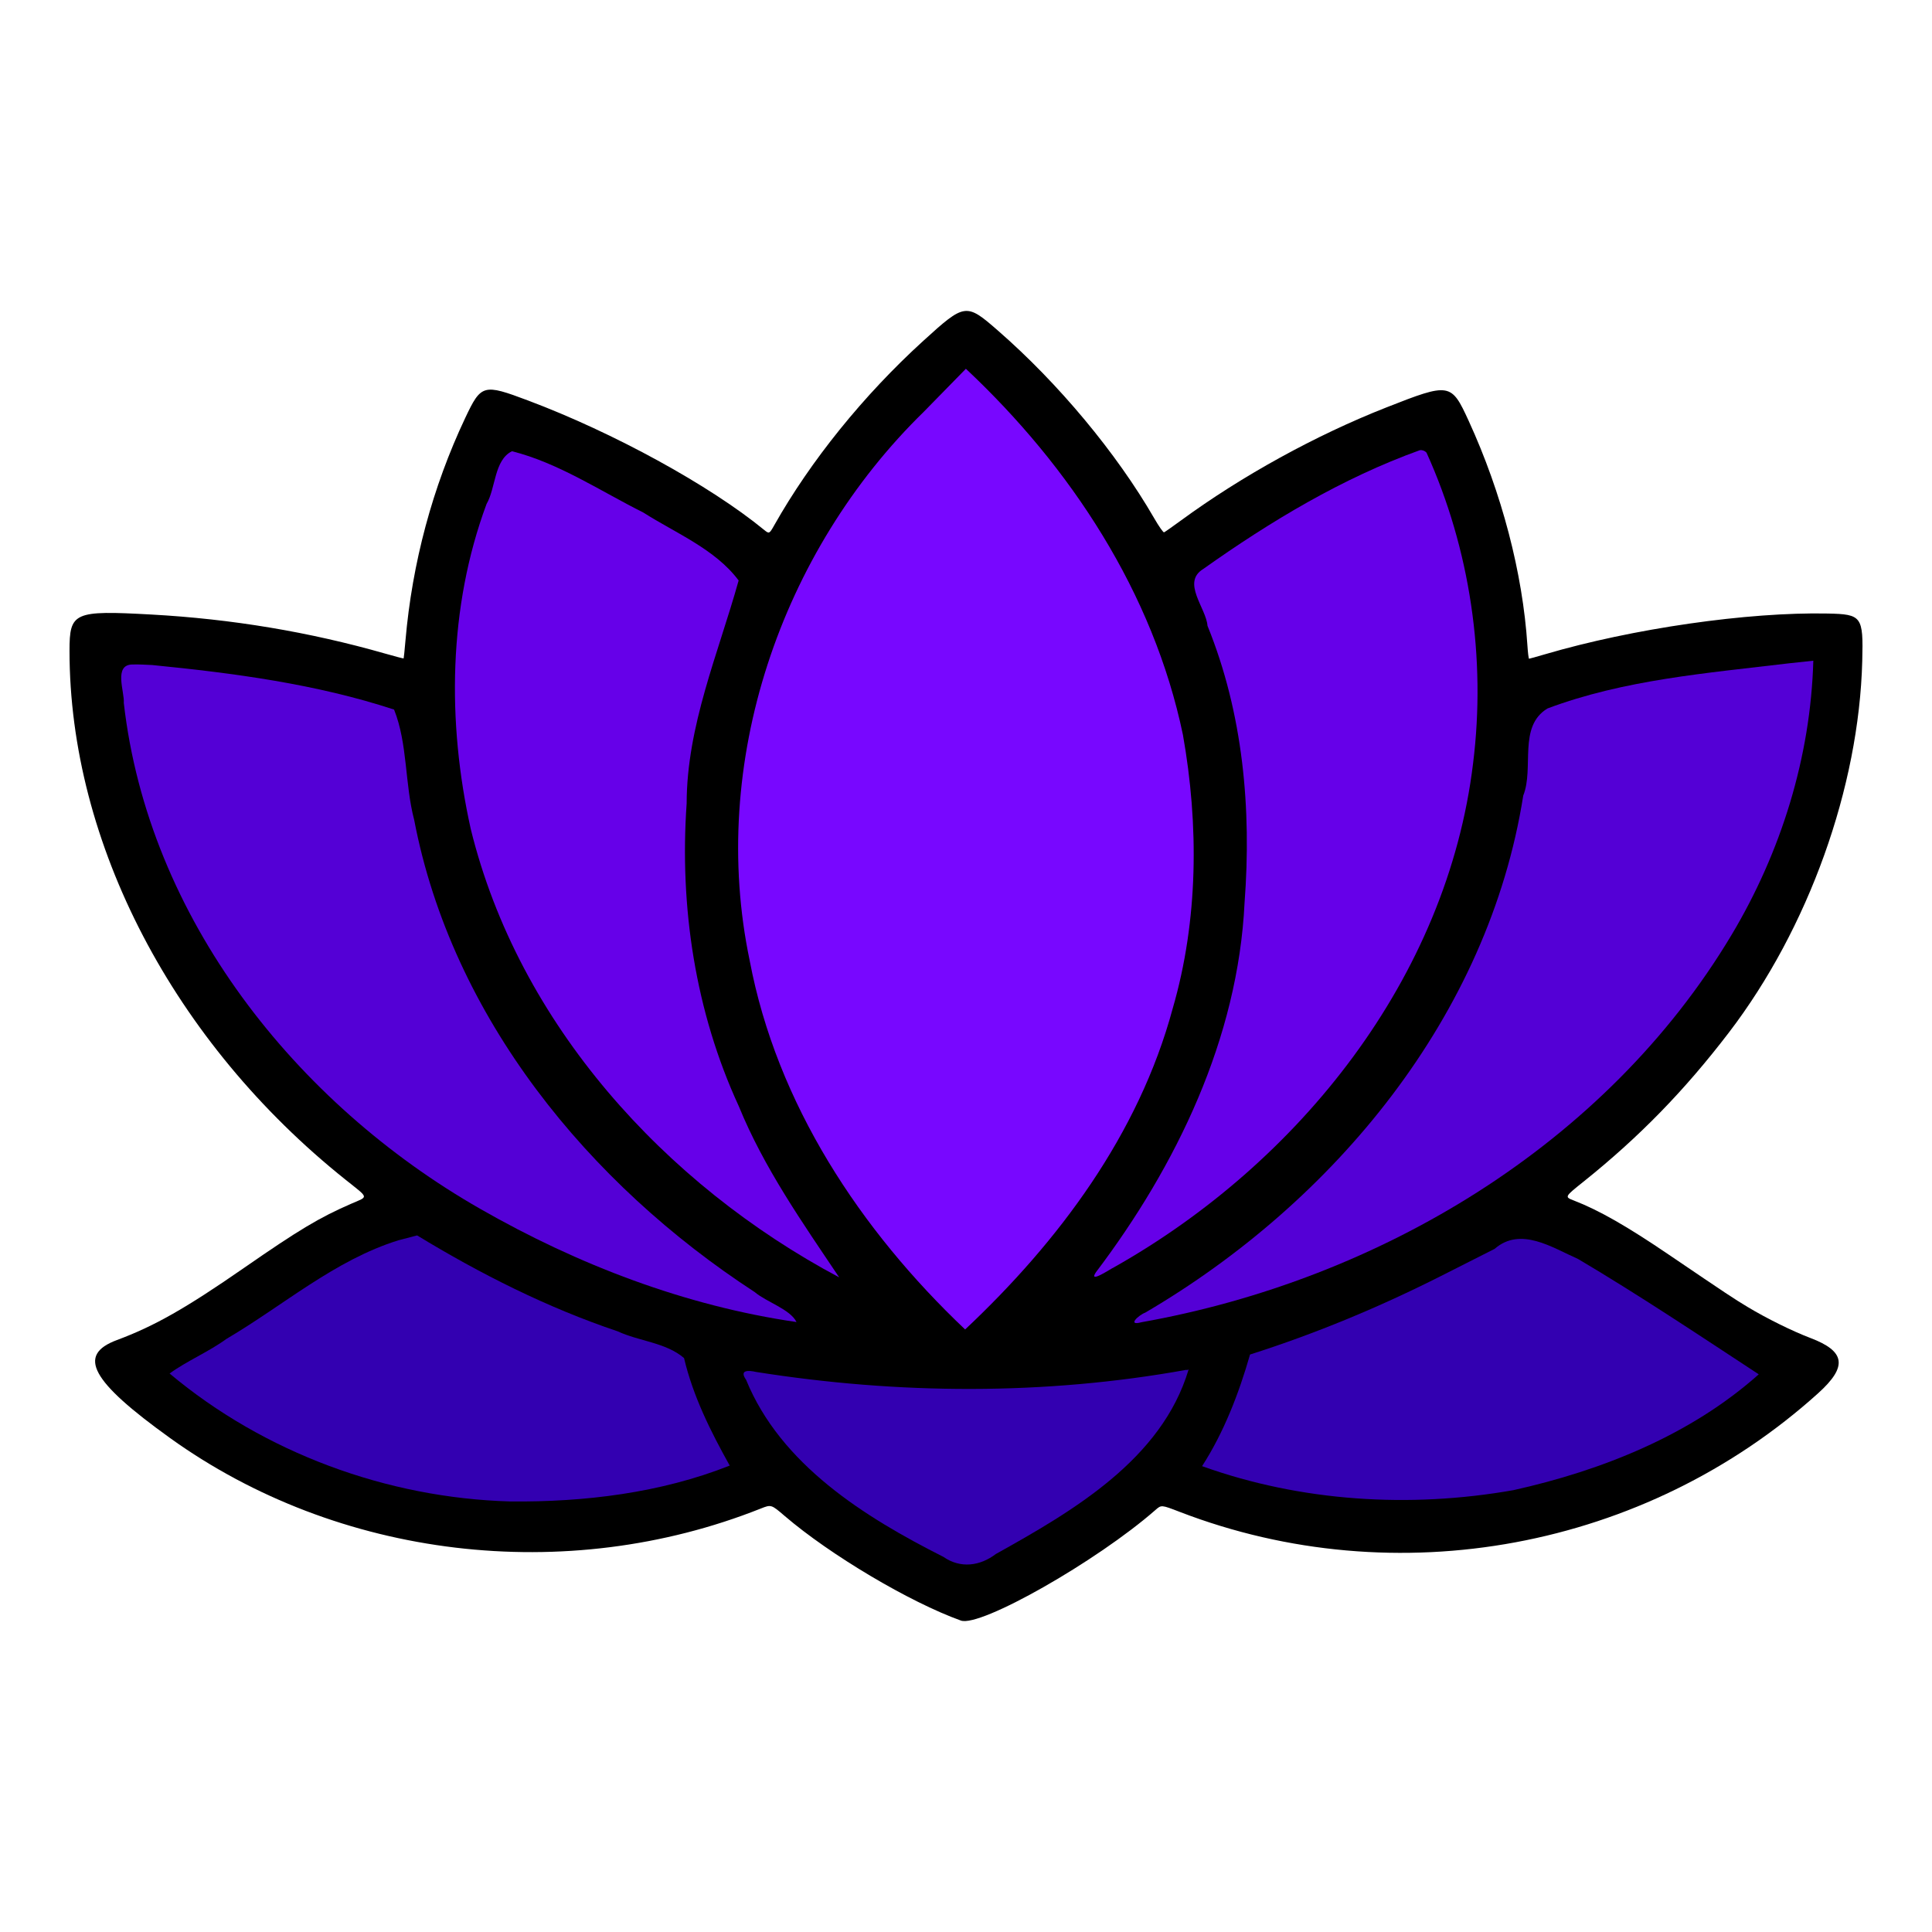
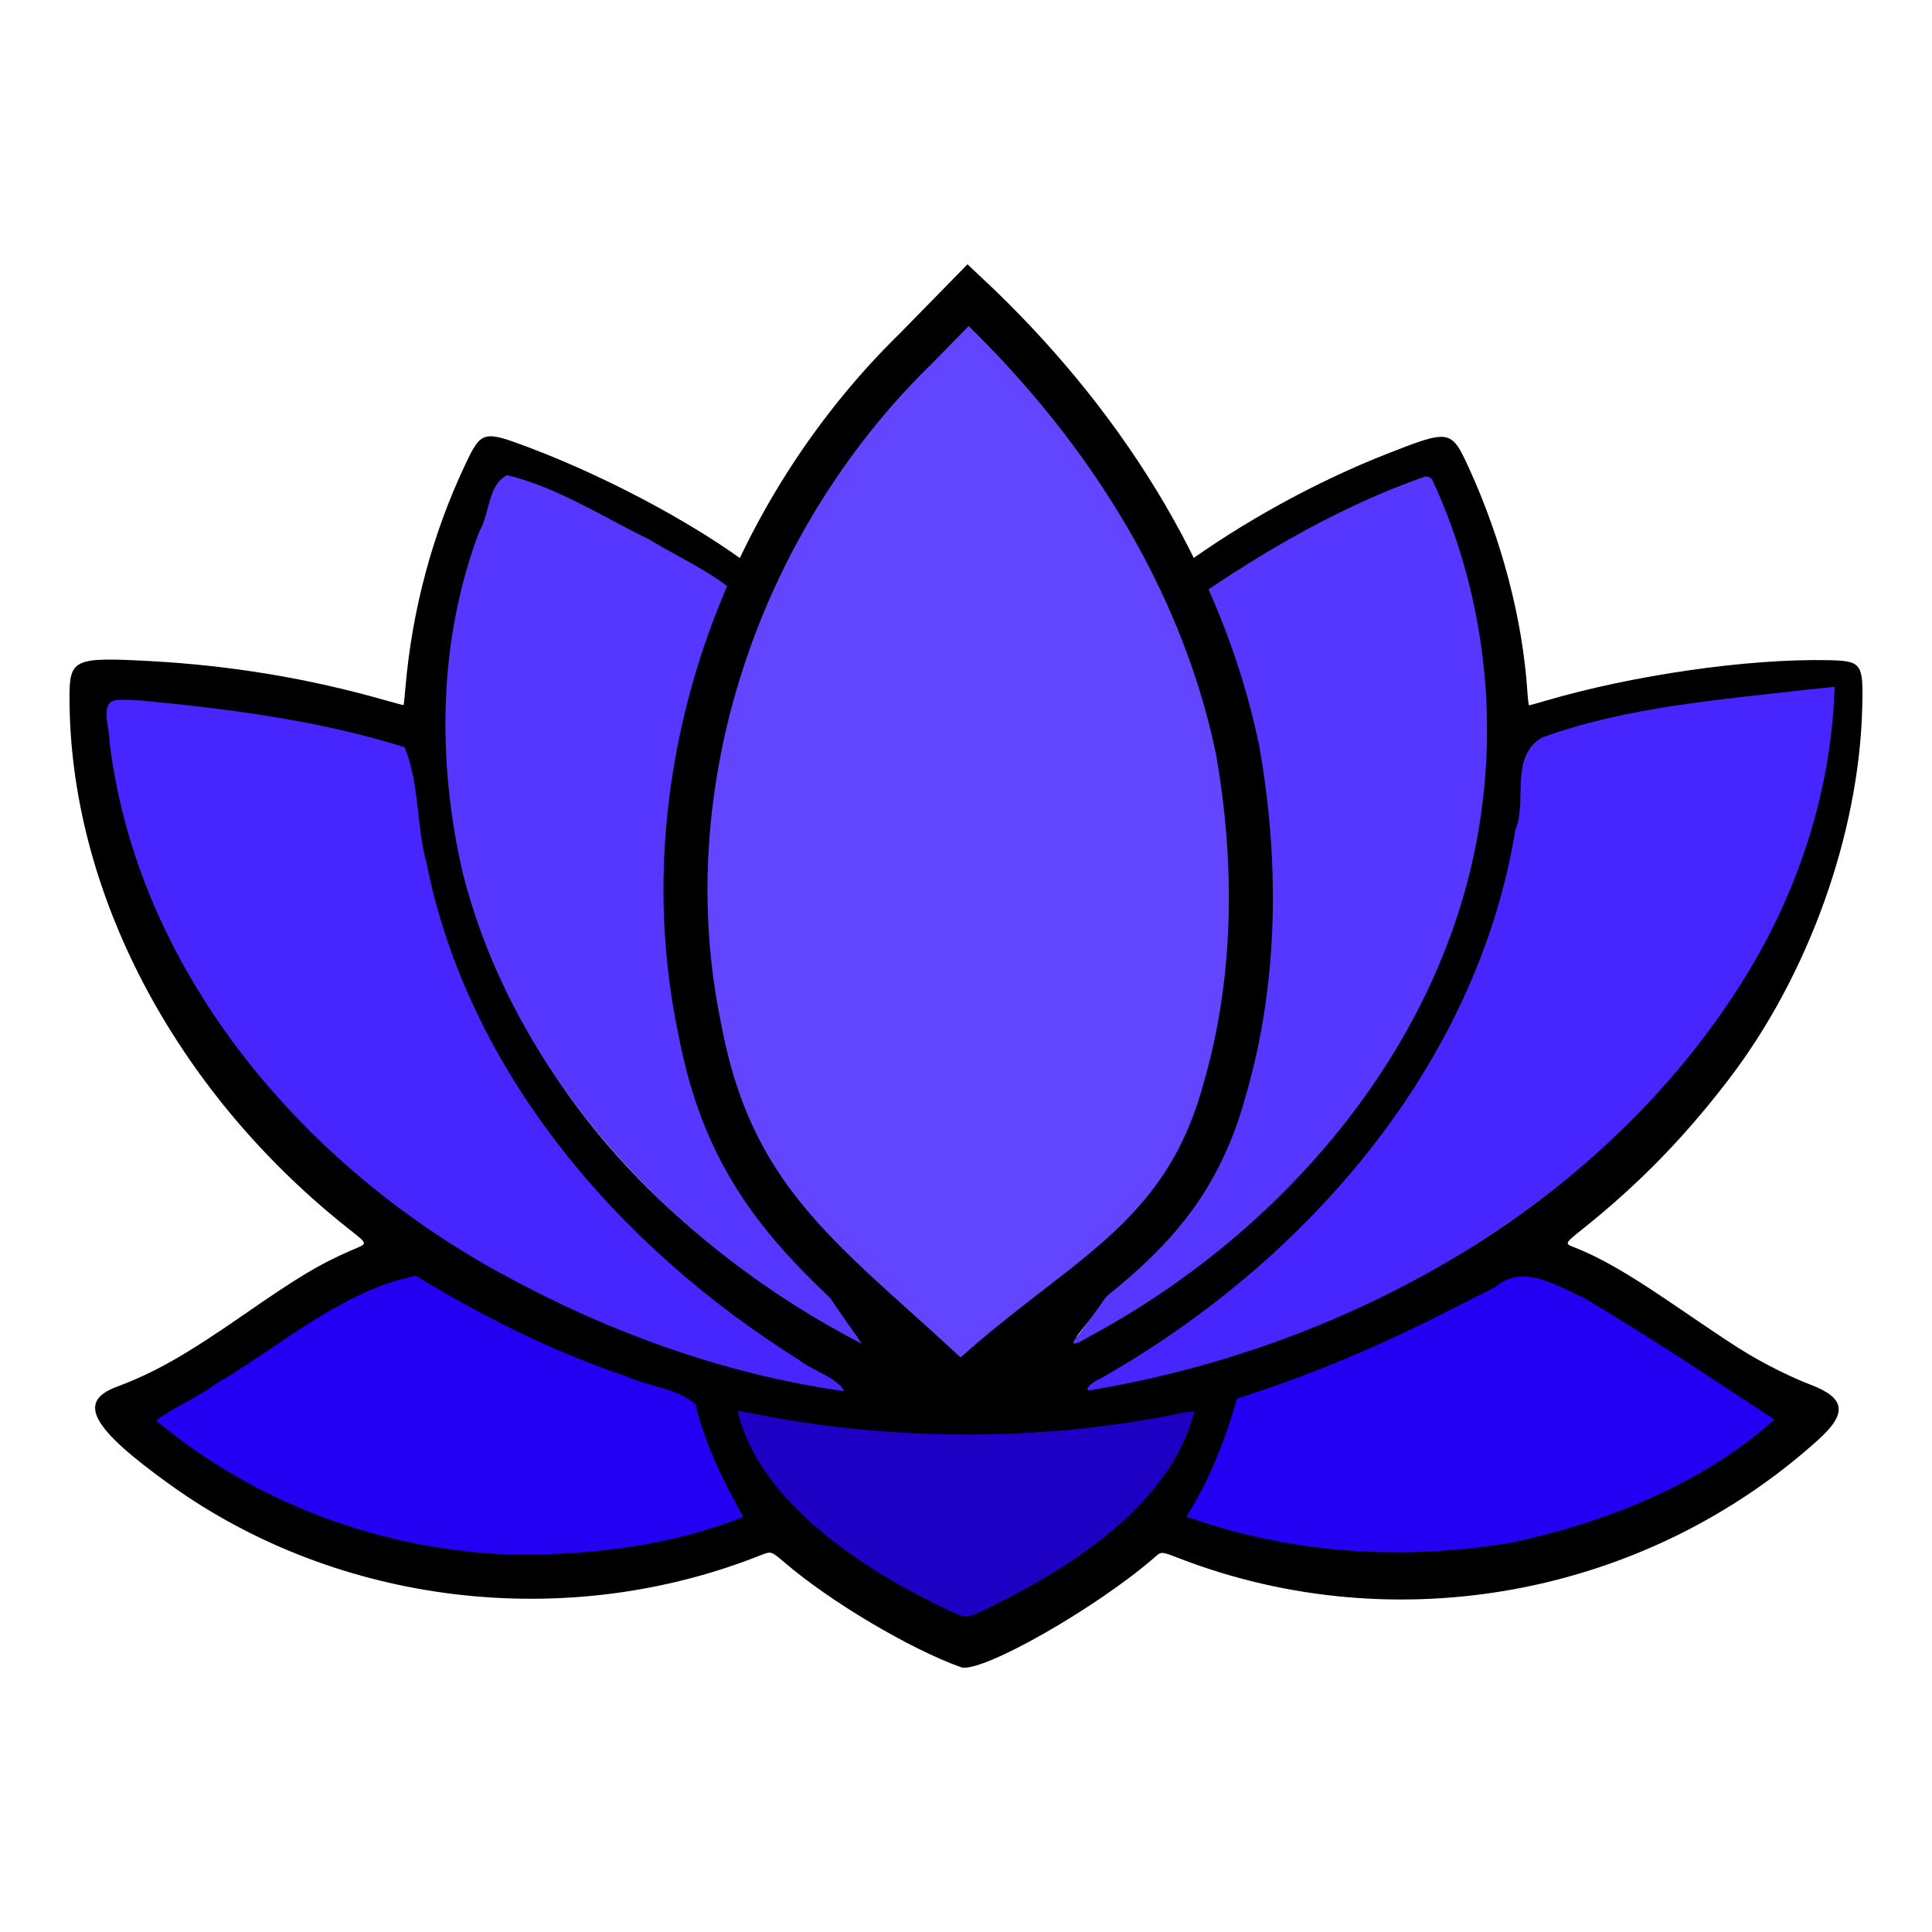
<svg xmlns="http://www.w3.org/2000/svg" version="1.1" id="svg1" width="307.2" height="307.2" viewBox="0 0 307.2 307.2" xml:space="preserve">
  <defs id="defs1" />
  <g id="g1">
-     <path style="fill:#000000;stroke-width:0.959" d="m 152.784,257.678 c -8.147,-2.927 -20.781,-10.428 -28.025,-16.639 -2.133,-1.829 -2.133,-1.829 -3.817,-1.16 -30.958,12.303 -67.169,7.978 -93.895,-11.217 -12.594,-9.045 -14.855,-13.204 -8.467,-15.581 5.968,-2.22 10.931,-5.037 20.218,-11.476 8.754,-6.069 12.019,-8.022 17.085,-10.22 2.735,-1.187 2.831,-0.793 -0.926,-3.793 -27.356,-21.837 -43.897,-53.518 -43.904,-84.09 -9.59e-4,-6.167 0.669,-6.466 12.995,-5.789 12.79,0.702 25.162,2.769 37.203,6.214 1.583,0.453 2.901,0.798 2.929,0.767 0.027,-0.031 0.158,-1.31 0.291,-2.842 1.067,-12.344 4.3,-24.388 9.502,-35.393 2.535,-5.364 2.866,-5.456 9.975,-2.784 13.632,5.123 28.916,13.499 37.546,20.576 0.8,0.656 0.845,0.636 1.602,-0.708 5.79,-10.275 14.227,-20.716 23.716,-29.349 6.615,-6.018 6.8,-6.044 11.853,-1.641 9.645,8.405 18.873,19.486 24.861,29.855 0.737,1.276 1.442,2.283 1.567,2.236 0.125,-0.046 1.332,-0.893 2.682,-1.882 9.709,-7.109 21.439,-13.564 32.68,-17.983 10.068,-3.958 10.294,-3.921 13.075,2.142 5.264,11.477 8.592,24.203 9.338,35.706 0.075,1.163 0.194,2.115 0.264,2.115 0.07,0 1.206,-0.318 2.525,-0.706 13.923,-4.097 32.249,-6.74 44.943,-6.481 5.455,0.111 5.691,0.435 5.509,7.544 -0.514,20.116 -8.56,42.54 -21.189,59.06 -7.077,9.257 -14.276,16.643 -23.135,23.735 -3.021,2.418 -3.021,2.418 -1.547,2.989 4.015,1.556 8.378,4.045 15.142,8.636 9.212,6.251 10.302,6.975 12.491,8.291 3.068,1.844 7.151,3.861 10.017,4.948 5.568,2.112 5.904,4.539 1.214,8.771 -27.482,24.794 -67.075,32.147 -101.545,18.859 -2.894,-1.116 -2.894,-1.116 -3.823,-0.301 -9.301,8.153 -27.858,18.701 -30.947,17.591 z" id="path56" />
-     <path style="fill:#3300b1;fill-opacity:1;stroke:#000000;stroke-width:0;stroke-dasharray:none" d="m 63.351,197.214 c -10.121,3.148 -18.312,10.374 -27.345,15.681 -2.82,2.057 -6.348,3.53 -9.039,5.503 15.038,12.603 34.552,19.787 54.138,20.342 11.832,0.119 23.934,-1.347 34.927,-5.703 -3.029,-5.422 -5.83,-11.015 -7.265,-17.096 -2.876,-2.476 -7.156,-2.67 -10.544,-4.248 -11.21,-3.771 -21.814,-9.116 -31.902,-15.255 -0.99,0.259 -1.98,0.518 -2.97,0.777 z" id="path109" />
-     <path style="fill:#7807ff;fill-opacity:1;stroke:#000000;stroke-width:0" d="m 146.894,65.471 c -22.778,22.222 -34.267,55.899 -27.687,87.273 4.308,22.777 17.615,42.879 34.254,58.65 14.892,-13.996 27.604,-31.041 32.998,-51.01 4.093,-14.062 4.179,-29.208 1.63,-43.558 -4.712,-22.567 -17.843,-42.553 -34.507,-58.188 -2.229,2.277 -4.459,4.555 -6.688,6.832 z" id="path1" />
-     <path style="fill:#6600e9;fill-opacity:1;stroke:#000000;stroke-width:0" d="m 81.403,71.748 c -2.849,1.414 -2.568,5.888 -4.038,8.387 -6.097,16.428 -6.29,34.701 -2.513,51.679 7.618,31.007 30.889,56.554 58.583,71.295 -5.827,-8.688 -11.962,-17.409 -15.957,-27.204 -6.924,-15.018 -9.448,-31.704 -8.296,-48.147 0.018,-12.335 5.018,-23.818 8.267,-35.457 -3.704,-4.973 -9.996,-7.518 -15.145,-10.798 -6.799,-3.399 -13.501,-7.902 -20.902,-9.756 z" id="path2" />
-     <path style="fill:#5400d6;fill-opacity:1;stroke:#000000;stroke-width:0" d="m 21.111,105.658 c -3.129,-0.022 -1.282,4.358 -1.426,6.117 3.898,34.193 27.342,63.679 56.677,80.443 15.495,8.873 32.631,15.435 50.291,17.994 -1.019,-2.047 -4.754,-3.16 -6.66,-4.771 -26.343,-17.147 -48.125,-43.648 -54.136,-75.076 -1.509,-5.722 -1.023,-12.1 -3.197,-17.537 -12.387,-4.07 -25.527,-5.806 -38.479,-7.086 -1.022,-0.041 -2.046,-0.117 -3.07,-0.083 z" id="path3" />
-     <path style="fill:#3300b1;fill-opacity:1;stroke:#000000;stroke-width:0" d="m 188.658,217.809 c -22.584,4.077 -45.829,3.921 -68.468,0.334 -1.139,-0.266 -2.701,-0.36 -1.56,1.249 5.523,13.525 18.868,21.844 31.385,28.165 2.688,1.872 5.809,1.464 8.335,-0.463 12.273,-6.836 26.377,-15.053 30.637,-29.308 -0.099,-0.058 -0.267,0.159 -0.33,0.021 z" id="path4" />
-     <path style="fill:#3300b1;fill-opacity:1;stroke:#000000;stroke-width:0" d="m 229.097,202.906 c -9.772,4.937 -19.898,9.151 -30.334,12.47 -1.771,6.192 -4.185,12.432 -7.626,17.752 15.748,5.654 33.042,6.717 49.499,3.818 14.092,-3.133 28.188,-8.761 39.015,-18.421 -9.457,-6.197 -18.958,-12.56 -28.721,-18.333 -4.157,-1.844 -9.157,-5.198 -13.275,-1.616 -2.853,1.443 -5.705,2.887 -8.558,4.33 z" id="path5" />
-     <path style="fill:#6600e9;fill-opacity:1;stroke:#000000;stroke-width:0" d="m 225.765,71.583 c -12.327,4.431 -23.795,11.334 -34.449,18.893 -3.492,2.143 0.482,6.211 0.682,9.025 5.669,13.946 7.022,29.144 5.894,44.052 -1.039,21.523 -10.808,41.793 -23.644,58.757 -1.267,1.902 2.438,-0.625 2.876,-0.797 29.422,-16.591 52.979,-45.987 57.106,-80.144 2.088,-16.712 -0.472,-34.083 -7.402,-49.388 -0.263,-0.303 -0.667,-0.454 -1.065,-0.398 z" id="path6" />
-     <path style="fill:#5400d6;fill-opacity:1;stroke:#000000;stroke-width:0" d="m 284.289,105.49 c -12.843,1.542 -26.059,2.586 -38.236,7.163 -4.726,2.878 -2.087,9.461 -3.847,13.846 -5.519,35.036 -30.082,64.638 -60.111,82.22 -1.045,0.38 -2.971,2.174 -0.578,1.52 37.772,-6.721 73.866,-28.219 93.805,-61.573 7.866,-13.152 12.58,-28.275 13.007,-43.611 -1.347,0.145 -2.693,0.29 -4.04,0.434 z" id="path7" />
+     <g id="g2" transform="translate(408.0535,36.0253)">
+       <path style="fill:#1e00c4;fill-opacity:1;stroke:#000000;stroke-width:0" d="m -216.177,187.779 c -24.658,4.452 -50.037,4.281 -74.755,0.365 -1.244,-0.29 -2.949,-0.393 -1.703,1.364 6.03,14.767 20.601,23.85 34.267,30.752 2.934,2.044 6.342,1.599 9.101,-0.505 13.4,-7.464 28.8,-16.436 33.451,-31.999 -0.108,-0.063 -0.292,0.174 -0.36,0.023 z" id="path4-8" />
+       <path style="fill:#000000;stroke-width:0;stroke-dasharray:none" d="m -255.269,229.069 c -8.147,-2.927 -20.781,-10.428 -28.025,-16.639 -2.133,-1.829 -2.133,-1.829 -3.817,-1.16 -30.958,12.303 -67.169,7.978 -93.895,-11.217 -12.594,-9.045 -14.855,-13.204 -8.467,-15.581 5.968,-2.22 10.931,-5.037 20.218,-11.476 8.754,-6.069 12.019,-8.022 17.085,-10.22 2.735,-1.187 2.831,-0.793 -0.926,-3.793 -27.356,-21.837 -43.897,-53.518 -43.904,-84.09 -9.5e-4,-6.167 0.669,-6.466 12.995,-5.789 12.79,0.702 25.162,2.769 37.203,6.214 1.583,0.453 2.901,0.798 2.929,0.767 0.027,-0.031 0.158,-1.31 0.291,-2.842 1.067,-12.344 4.3,-24.388 9.502,-35.393 2.535,-5.364 2.866,-5.456 9.975,-2.784 13.632,5.123 28.916,13.499 37.546,20.576 0.8,0.656 0.845,0.636 1.602,-0.708 5.79,-10.275 14.227,-20.716 23.716,-29.349 6.615,-6.018 6.8,-6.044 11.853,-1.641 9.645,8.405 18.873,19.486 24.861,29.855 0.737,1.276 1.442,2.283 1.567,2.236 0.125,-0.046 1.332,-0.893 2.682,-1.882 9.709,-7.109 21.439,-13.564 32.68,-17.983 10.068,-3.958 10.294,-3.921 13.075,2.142 5.264,11.477 8.592,24.203 9.338,35.706 0.075,1.163 0.194,2.115 0.264,2.115 0.07,0 1.206,-0.318 2.525,-0.706 13.923,-4.097 32.249,-6.74 44.943,-6.481 5.455,0.111 5.691,0.435 5.509,7.544 -0.514,20.116 -8.56,42.54 -21.189,59.06 -7.077,9.257 -14.276,16.643 -23.135,23.735 -3.021,2.418 -3.021,2.418 -1.547,2.989 4.015,1.556 8.378,4.045 15.142,8.636 9.212,6.251 10.302,6.975 12.491,8.291 3.068,1.844 7.151,3.861 10.017,4.948 5.568,2.112 5.904,4.539 1.214,8.771 -27.482,24.794 -67.075,32.147 -101.545,18.859 -2.894,-1.116 -2.894,-1.116 -3.823,-0.301 -9.301,8.153 -27.858,18.701 -30.947,17.591 z m 5.65,-10.065 c 16.89,-8.35 27.454,-18.134 30.871,-28.592 0.338,-1.034 0.614,-1.943 0.614,-2.02 0,-0.077 -1.509,0.16 -3.353,0.527 -21.514,4.283 -44.998,4.209 -66.958,-0.211 -1.271,-0.256 -2.31,-0.396 -2.31,-0.312 0,0.084 0.241,0.924 0.536,1.866 3.348,10.694 15.001,21.251 32.679,29.603 3.372,1.593 2.842,1.651 7.92,-0.86 z m -64.448,-8.857 c 7.121,-0.83 12.817,-2.075 19.599,-4.286 1.759,-0.573 3.262,-1.08 3.341,-1.126 0.079,-0.046 -0.629,-1.233 -1.573,-2.638 -2.834,-4.217 -4.781,-8.696 -5.567,-12.806 -0.653,-3.411 -0.216,-2.947 -3.735,-3.971 -13.25,-3.858 -27.091,-10.057 -38.018,-17.027 -1.528,-0.975 -2.437,-0.919 -6.437,0.395 -5.281,1.735 -7.839,3.231 -21.802,12.749 -4.951,3.375 -10.165,6.497 -12.6,7.543 -1.391,0.598 -1.398,0.576 0.689,2.218 14.592,11.477 31.295,17.863 50.527,19.319 2.455,0.186 12.941,-0.064 15.576,-0.371 z m 139.671,-0.1 c 16.987,-2.111 31.92,-8.178 44.858,-18.225 2.921,-2.268 2.906,-2.242 1.518,-2.839 -2.428,-1.044 -7.642,-4.162 -12.545,-7.503 -1.688,-1.15 -4.583,-3.124 -6.432,-4.386 -8.371,-5.711 -14.052,-8.503 -19.07,-9.371 -1.472,-0.255 -1.472,-0.255 -4.332,1.494 -11.384,6.956 -24.794,12.782 -38.236,16.609 -1.504,0.428 -1.351,0.16 -1.983,3.466 -0.795,4.153 -2.749,8.645 -5.584,12.836 -0.938,1.386 -1.64,2.557 -1.559,2.603 3.02,1.699 16.607,4.81 23.975,5.49 1.305,0.12 2.697,0.257 3.095,0.302 2.123,0.245 13.068,-0.074 16.298,-0.476 z m -78.222,-28.44 c 42.314,-38.222 46.778,-95.384 10.863,-139.09 -2.873,-3.496 -9.929,-10.692 -12.323,-12.568 -0.433,-0.339 -0.553,-0.247 -4.345,3.315 -42.915,40.319 -43.929,101.491 -2.386,143.973 6.223,6.364 6.073,6.284 8.192,4.37 z m -24.429,1.09 c -0.22,-0.167 -0.46,-0.306 -0.533,-0.309 -0.551,-0.027 -9.324,-5.276 -13.202,-7.899 -31.6,-21.37 -50.753,-52.777 -52.994,-86.901 -0.127,-1.926 -0.248,-3.52 -0.269,-3.542 -0.137,-0.137 -5.08,-1.541 -9.014,-2.561 -11.087,-2.873 -20.772,-4.31 -33.989,-5.041 -2.631,-0.146 -2.575,-0.272 -2.11,4.742 4.602,49.666 48.499,90.871 107.688,101.083 4.839,0.835 4.981,0.849 4.423,0.427 z m 49.732,-0.444 c 60.177,-10.027 107.507,-56.336 108,-105.671 0.009,-0.918 -18.628,1.039 -28.158,2.958 -15.588,3.138 -17.318,3.947 -17.6,8.231 -2.488,37.902 -25.941,72.227 -63.789,93.358 -3.835,2.141 -3.969,2.044 1.547,1.125 z m -4.709,-8.086 c 50.193,-28.003 71.782,-80.479 52.68,-128.052 -1.828,-4.554 -1.67,-4.252 -2.152,-4.105 -9.192,2.809 -25.599,11.728 -35.747,19.431 -2.306,1.75 -2.306,1.75 -1.786,2.908 16.448,36.662 10.469,77.343 -16.173,110.049 -2.493,3.061 -2.758,3.08 3.178,-0.231 z m -40.166,1.87 c -27.556,-32.711 -34.157,-73.286 -18.006,-110.683 0.526,-1.219 0.918,-2.251 0.87,-2.293 -6.973,-6.107 -22.148,-14.793 -34.666,-19.844 -4.045,-1.632 -3.565,-1.813 -5.098,1.926 -19.913,48.568 1.953,101.308 53.809,129.787 3.869,2.125 3.984,2.166 3.092,1.107 z" id="path56-2" />
+       <path style="fill:#5537ff;fill-opacity:1;stroke:#000000;stroke-width:0" d="m -327.404,39.528 c -3.087,1.487 -2.783,6.19 -4.375,8.818 -6.607,17.272 -6.815,36.485 -2.723,54.336 8.254,32.601 33.469,59.461 63.477,74.96 -6.314,-9.135 -12.962,-18.304 -17.29,-28.602 -7.502,-15.79 -10.237,-33.334 -8.989,-50.622 0.019,-12.969 5.437,-25.042 8.958,-37.28 -4.013,-5.229 -10.831,-7.905 -16.41,-11.353 -7.367,-3.573 -14.629,-8.308 -22.648,-10.258 z" id="path2-4" />
+       <path style="fill:#4625ff;fill-opacity:1;stroke:#000000;stroke-width:0" d="m -389.111,75.262 c -3.418,-0.023 -1.4,4.581 -1.557,6.431 4.258,35.946 29.871,66.944 61.919,84.567 16.928,9.328 35.649,16.226 54.943,18.916 -1.113,-2.152 -5.194,-3.322 -7.276,-5.015 -28.78,-18.026 -52.576,-45.885 -59.144,-78.925 -1.649,-6.015 -1.117,-12.72 -3.492,-18.437 -13.532,-4.278 -27.888,-6.103 -42.038,-7.449 -1.117,-0.043 -2.235,-0.122 -3.354,-0.087 z" id="path3-5" />
+       <path style="fill:#5537ff;fill-opacity:1;stroke:#000000;stroke-width:0" d="m -181.503,39.764 c -13.303,4.647 -25.681,11.887 -37.179,19.815 -3.768,2.248 0.52,6.514 0.737,9.465 6.118,14.627 7.579,30.567 6.361,46.203 -1.121,22.574 -11.664,43.834 -25.517,61.627 -1.367,1.995 2.631,-0.655 3.104,-0.836 31.754,-17.401 57.178,-48.233 61.631,-84.058 2.253,-17.528 -0.51,-35.748 -7.988,-51.799 -0.284,-0.318 -0.72,-0.476 -1.149,-0.417 z" id="path6-5" />
+       <path style="fill:#4625ff;fill-opacity:1;stroke:#000000;stroke-width:0" d="m -120.788,73.639 c -14.133,1.638 -28.677,2.746 -42.079,7.608 -5.201,3.056 -2.297,10.048 -4.234,14.706 -6.074,37.211 -33.106,68.649 -66.152,87.323 -1.15,0.404 -3.269,2.309 -0.636,1.614 41.568,-7.138 81.29,-29.97 103.233,-65.395 8.656,-13.968 13.844,-30.03 14.314,-46.317 -1.482,0.154 -2.964,0.307 -4.446,0.461 z" id="path7-1" />
+       <path style="fill:#2400f3;fill-opacity:1;stroke:#000000;stroke-width:0;stroke-dasharray:none" d="m -345.098,167.613 c -10.614,3.301 -19.203,10.878 -28.675,16.444 -2.957,2.157 -6.657,3.701 -9.479,5.771 15.77,13.216 36.233,20.749 56.771,21.331 12.408,0.125 25.098,-1.412 36.626,-5.981 -3.177,-5.686 -6.113,-11.551 -7.618,-17.928 -3.016,-2.597 -7.504,-2.8 -11.057,-4.454 -11.755,-3.954 -22.875,-9.559 -33.454,-15.997 -1.038,0.272 -2.077,0.543 -3.115,0.815 z" id="path109-7" />
+       <path style="fill:#2400f3;fill-opacity:1;stroke:#000000;stroke-width:0" d="m -179.312,173.186 c -10.324,5.216 -21.023,9.668 -32.049,13.174 -1.871,6.542 -4.422,13.135 -8.057,18.755 16.638,5.974 34.909,7.097 52.296,4.034 14.888,-3.31 29.781,-9.256 41.22,-19.462 -9.991,-6.547 -20.03,-13.27 -30.345,-19.369 -4.392,-1.948 -9.675,-5.492 -14.025,-1.708 -3.014,1.525 -6.028,3.05 -9.042,4.575 z" id="path5-1" />
+       <path style="fill:#6246ff;fill-opacity:1;stroke:#000000;stroke-width:7;stroke-dasharray:none" d="m -262.412,19.376 c -28.268,27.578 -42.527,69.373 -34.361,108.31 5.346,28.268 20.778,37.331 41.428,56.904 18.482,-17.37 35.34,-22.639 42.035,-47.422 5.079,-17.451 5.186,-36.249 2.022,-54.057 -5.848,-28.006 -22.144,-52.81 -42.824,-72.214 -2.767,2.826 -5.534,5.653 -8.3,8.479 z" id="path1-1" />
+     </g>
  </g>
</svg>
